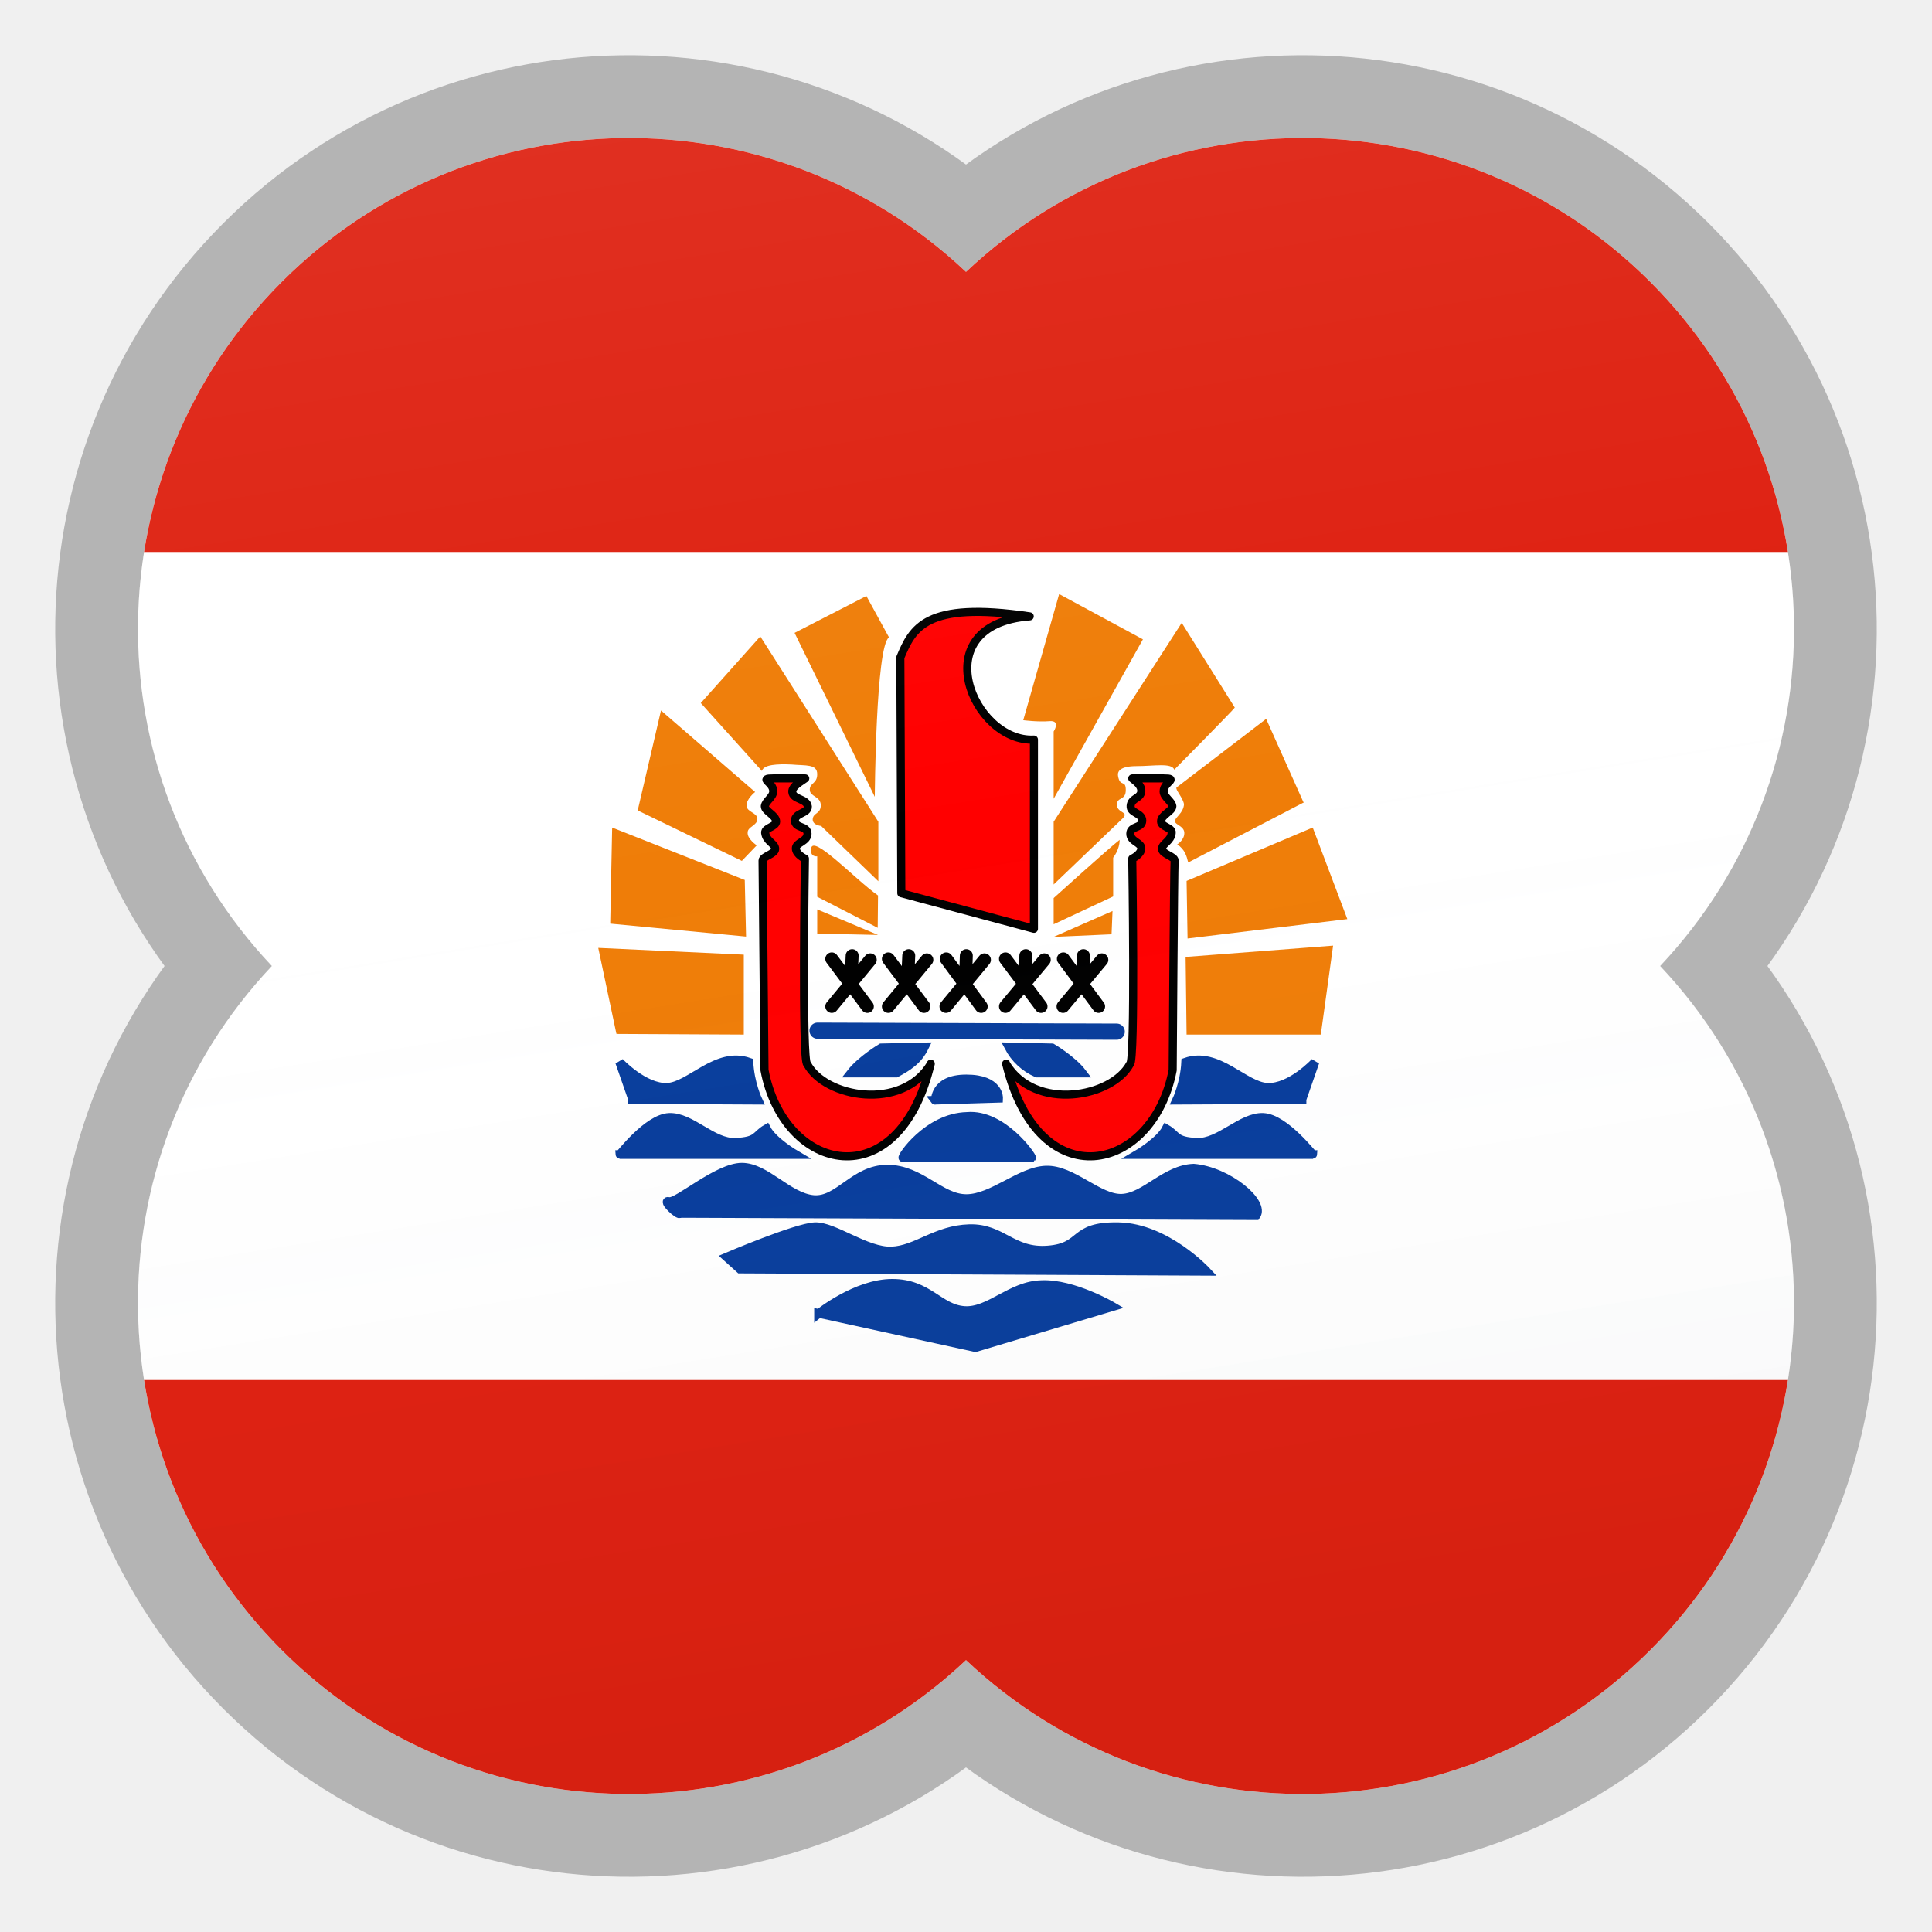
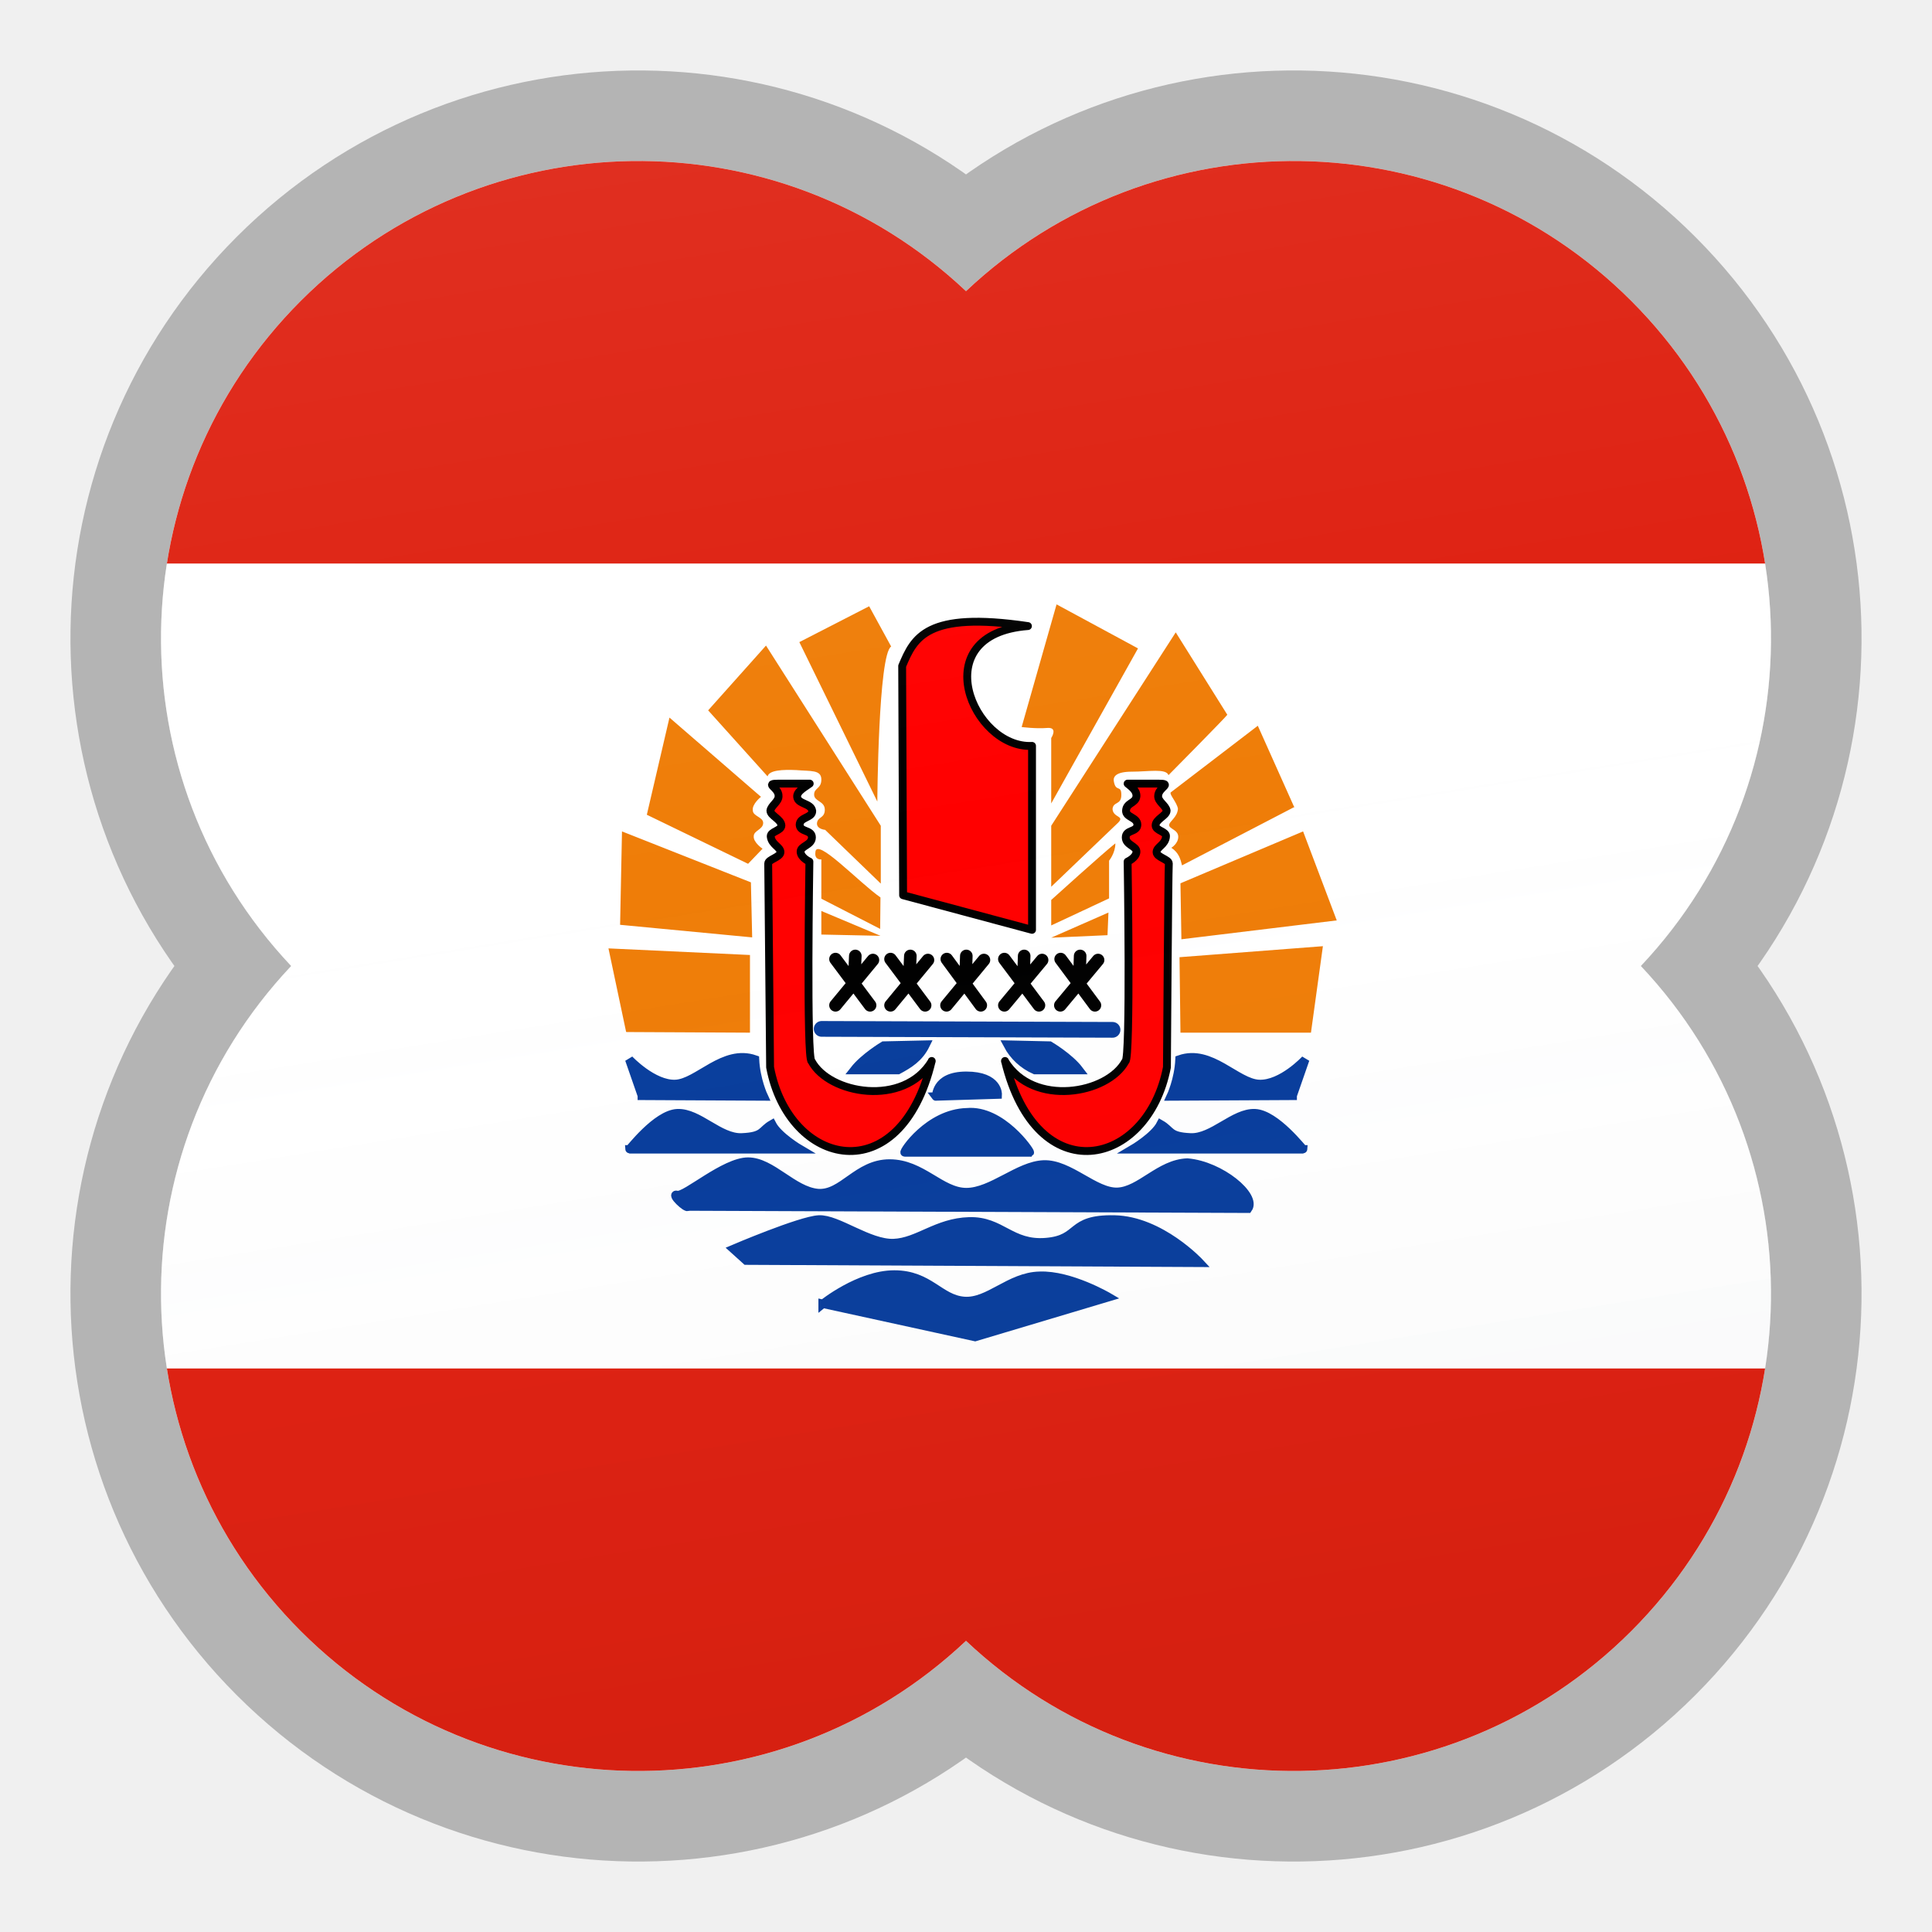
- <svg xmlns="http://www.w3.org/2000/svg" viewBox="-24 -24 560 560" width="560" height="560" role="img" aria-labelledby="petal-soft-pf-title">
+ <svg xmlns="http://www.w3.org/2000/svg" viewBox="-32 -32 576 576" width="576" height="576" role="img" aria-labelledby="petal-soft-pf-title">
  <defs>
    <path id="petal-soft-pf-shape" d="M 256 54.811 A 142.322 142.322 0 0 1 457.189 256 A 142.322 142.322 0 0 1 256 457.189 A 142.322 142.322 0 0 1 54.811 256 A 142.322 142.322 0 0 1 256 54.811 Z" />
    <clipPath id="petal-soft-pf-clip" clipPathUnits="userSpaceOnUse">
      <path d="M 256 54.811 A 142.322 142.322 0 0 1 457.189 256 A 142.322 142.322 0 0 1 256 457.189 A 142.322 142.322 0 0 1 54.811 256 A 142.322 142.322 0 0 1 256 54.811 Z" />
    </clipPath>
    <linearGradient id="petal-soft-pf-shade" x1="0" y1="0" x2="0.16" y2="1">
      <stop offset="0%" stop-color="#ffffff" stop-opacity=".075" />
      <stop offset="48%" stop-color="#ffffff" stop-opacity="0" />
      <stop offset="100%" stop-color="#151a2b" stop-opacity=".038" />
    </linearGradient>
    <clipPath id="petal-soft-pf-source-pf-a">
      <path fill-opacity=".7" d="M0 0h512v512H0z" />
    </clipPath>
  </defs>
-   <path d="M 256 54.811 A 142.322 142.322 0 0 1 457.189 256 A 142.322 142.322 0 0 1 256 457.189 A 142.322 142.322 0 0 1 54.811 256 A 142.322 142.322 0 0 1 256 54.811 Z" fill="none" stroke="currentColor" stroke-width="48" stroke-opacity="0.25" stroke-linejoin="round" />
+   <path d="M 256 54.811 A 142.322 142.322 0 0 1 457.189 256 A 142.322 142.322 0 0 1 256 457.189 A 142.322 142.322 0 0 1 54.811 256 A 142.322 142.322 0 0 1 256 54.811 Z" fill="none" stroke="currentColor" stroke-width="54" stroke-opacity="0.25" stroke-linejoin="round" />
  <g clip-path="url(#petal-soft-pf-clip)">
    <path d="M 256 54.811 A 142.322 142.322 0 0 1 457.189 256 A 142.322 142.322 0 0 1 256 457.189 A 142.322 142.322 0 0 1 54.811 256 A 142.322 142.322 0 0 1 256 54.811 Z" fill="#fff" />
    <g transform="translate(16, 16) scale(0.9375)">
      <path d="M 256 54.811 A 142.322 142.322 0 0 1 457.189 256 A 142.322 142.322 0 0 1 256 457.189 A 142.322 142.322 0 0 1 54.811 256 A 142.322 142.322 0 0 1 256 54.811 Z" fill="none" stroke="currentColor" stroke-width="48" stroke-opacity="0.25" stroke-linejoin="round" />
      <g clip-path="url(#petal-soft-pf-source-pf-a)">
        <path fill="#fff" d="M0 0h512v512H0z" style="width:0" />
        <path fill="#083d9c" fill-rule="evenodd" stroke="#083d9c" stroke-width="2pt" d="M210.4 363.5s11.6-9.4 22.8-9.4 14.4 7.8 22.2 8.4 14.4-7.8 24-8c9.8-.4 22 6.8 22 6.8L258.9 374l-48.5-10.6zm-24.3-13.8 144.3.7s-12.5-13.5-27.2-13.8-10.6 6.3-21.8 7.2-14.1-6.9-24.4-6.6-16.3 6.6-24 6.9c-7.9.3-17.9-7.8-23.8-7.5S182 346 182 346zm-18.5-17.2 178.1.7c2.9-4.1-8.7-13.8-19.3-14.7-8.8.3-15 9-22.2 9.3s-15.3-9-23.5-8.7c-8 .3-16.5 8.8-24.6 8.8s-14.1-9.1-24.4-9.1-15 10-22.8 9.4c-7.9-.7-14.7-10-22.2-10s-20 11.2-22.5 10.6 3.1 4.7 3.4 3.7z" />
        <path fill="red" fill-rule="evenodd" stroke="#000" stroke-linejoin="round" stroke-width="2.5" d="m236 233.5 41 11V186c-18.8 1-34.4-35.6-1.3-38.1-32.4-4.8-36.2 3.7-40 12.7z" />
        <path fill="#083d9c" fill-rule="evenodd" stroke="#083d9c" stroke-linecap="round" stroke-width="5" d="m210.1 276 92.5.3" />
        <path fill="none" stroke="#000" stroke-linecap="round" stroke-width="4" d="m214.5 253.8 11 14.7m-11 0 11.9-14.4m-5.6-1.3-.4 9.1m11.6-8.1 11 14.7m-11 0 11.9-14.4m-5.6-1.3-.4 9.1m12-8.1 10.8 14.7m-10.9 0 11.9-14.4m-5.6-1.3-.3 9.1m12.4-8.1 11 14.7m-11 0 12-14.4m-5.7-1.3-.3 9.1m11.9-8.1 10.9 14.7m-11 0 12-14.4m-5.7-1.3-.3 9.1" />
        <path fill="#ef7d08" fill-rule="evenodd" d="m148 277 39.3.2v-24.7l-45-2.1 5.6 26.5zm-2-34.1 42 4-.4-17.5-41-16.2zm8.5-35 32.2 15.6 4.6-4.8s-3-2-2.8-4c0-1.8 3-2.1 3-4.2 0-1.9-3.3-2.1-3.3-4-.3-2 2.6-4.3 2.6-4.3L161.7 177zm211.2 69.3h-41.5l-.3-24 45.6-3.5zm-41.2-29.7 49.4-6-10.7-28.3-39 16.5zm36-42.1L324.7 224c-.5-2-1-4-3.4-5.6 0 0 2.2-1.3 2.2-3.5s-2.9-2.5-2.9-3.7 2.6-2.4 2.8-5.2c-.3-2-2.8-4.6-2.3-5.2l27.7-21.2 11.5 25.7zM283.1 247l17.9-.8.3-7.2zm-54.3-.6L210 246v-7.5zm-.1-2.2-18.7-9.6v-12.5s-2.2.3-1.9-2.2c.1-5.2 13.8 9.5 20.7 14.3zm54.4-1.1V235s16.8-15.2 20.4-18c0 3.1-2 5.5-2 5.5v12zM174 174.7l18.9 21c.5-2 4.8-2.2 9.2-2 4.4.4 7.9-.2 7.9 3 0 3-2.3 2.6-2.3 4.8s3.4 2 3.4 4.8-2.4 2.2-2.5 4.4c0 1.8 2.6 2 2.6 2l17.7 17.1v-18.4l-36.5-57.3zm29-21.7 24.8 50.7s.3-46.8 4.4-49.3l-7-12.8zm107.7 2-27.6 49.3v-20.8s2.3-3.5-1.3-3.2-8.1-.3-8.1-.3l11.1-39zm28.4 21.1c-.3.6-18.7 19.2-18.7 19.2-.8-2.2-6.4-1.1-11.6-1.1-5.3 0-6 1.7-5.8 3 .6 3.7 2.4 1 2.4 4.4 0 3.3-2.6 2-2.8 4.5.2 2.8 4 2.1 1.8 4.3l-21.3 20.4v-19.4l39.6-61.5z" />
        <path fill="red" fill-rule="evenodd" stroke="#000" stroke-linejoin="round" stroke-width="2.5" d="M245.1 286.3c-8.9 14.7-32.7 10.4-38.2 0-1.7-.4-.7-63.5-.7-63.5s-2.7-1.2-2.8-3.1 3.6-2.1 3.6-4.6-3.8-1.6-3.9-4c0-2.5 4.1-2.2 4-4.4-.3-2.5-4.6-2.1-4.8-4.5-.2-1.8 3-3.4 4-4.2h-9.9c-4.8 0 .1 1.1 0 4 0 1.8-2.4 3-2.6 4.6 0 1.6 3.4 2.7 3.5 4.7 0 1.7-3.5 1.9-3.4 3.5.3 2.7 3.1 3.3 3.1 5 0 1.6-3.9 2.3-3.9 3.6l.6 64.8c6 31.8 41.4 39.8 51.4-2zm23.3 0c9 14.7 32.7 10.4 38.3 0 1.7-.4.7-63.5.7-63.5s2.7-1.2 2.8-3.1-3.4-2.1-3.4-4.6 3.6-1.6 3.7-4c0-2.5-3.8-2.3-3.6-4.6.2-2.5 3.1-2.2 3.3-4.5.1-2-1.9-3.2-2.8-4h9.7c4.9 0 0 1.1 0 4 0 1.8 2.5 3 2.7 4.6 0 1.6-3.5 2.7-3.5 4.7 0 1.7 3.5 1.9 3.3 3.5-.2 2.7-3 3.3-3 5 0 1.6 3.9 2.3 3.9 3.6-.2 2.6-.6 64.8-.6 64.8-6.1 31.8-41.4 39.8-51.5-2z" />
        <path fill="#083d9c" fill-rule="evenodd" stroke="#083d9c" stroke-width="2pt" d="M236.5 315.3h39.8c.3-.3-9-13.8-20-12.8-12.2.3-20.5 12.8-19.8 12.8zm126.8-1h-54.4s7-4.1 9-8c3.5 2 2.5 3.9 9.5 4.2s13.8-8 20.5-7.7 15.4 11.8 15.4 11.5zm-214.4 0h54.4s-7-4.1-9-8c-3.5 2-2.5 3.9-9.6 4.2s-13.7-8-20.5-7.7c-6.7.3-15.3 11.8-15.3 11.5zm4-17 38.8.2s-2.5-5.3-2.8-11.8c-10-3.5-18.2 7.5-25.3 7.8s-14.7-7.8-14.7-7.8l4 11.5zm207 0-38.8.2s2.5-5.3 2.8-11.8c10-3.5 18.1 7.5 25.3 7.8s14.7-7.8 14.7-7.8l-4 11.5zm-113.5.2 19.7-.6s.3-6-10-6-9.4 7-9.7 6.6zm-12-8.4c3.5-1.9 6.7-3.8 8.8-8.1l-13.4.3s-6.2 3.7-9.4 7.8zm43.5 0a18 18 0 0 1-8.7-8.1l13.4.3s6.3 3.7 9.4 7.8z" />
        <path fill="#de2010" fill-rule="evenodd" d="M-128 384h768v128h-768zm0-384h768v128h-768z" />
      </g>
    </g>
    <path d="M 256 54.811 A 142.322 142.322 0 0 1 457.189 256 A 142.322 142.322 0 0 1 256 457.189 A 142.322 142.322 0 0 1 54.811 256 A 142.322 142.322 0 0 1 256 54.811 Z" fill="url(#petal-soft-pf-shade)" />
  </g>
</svg>
